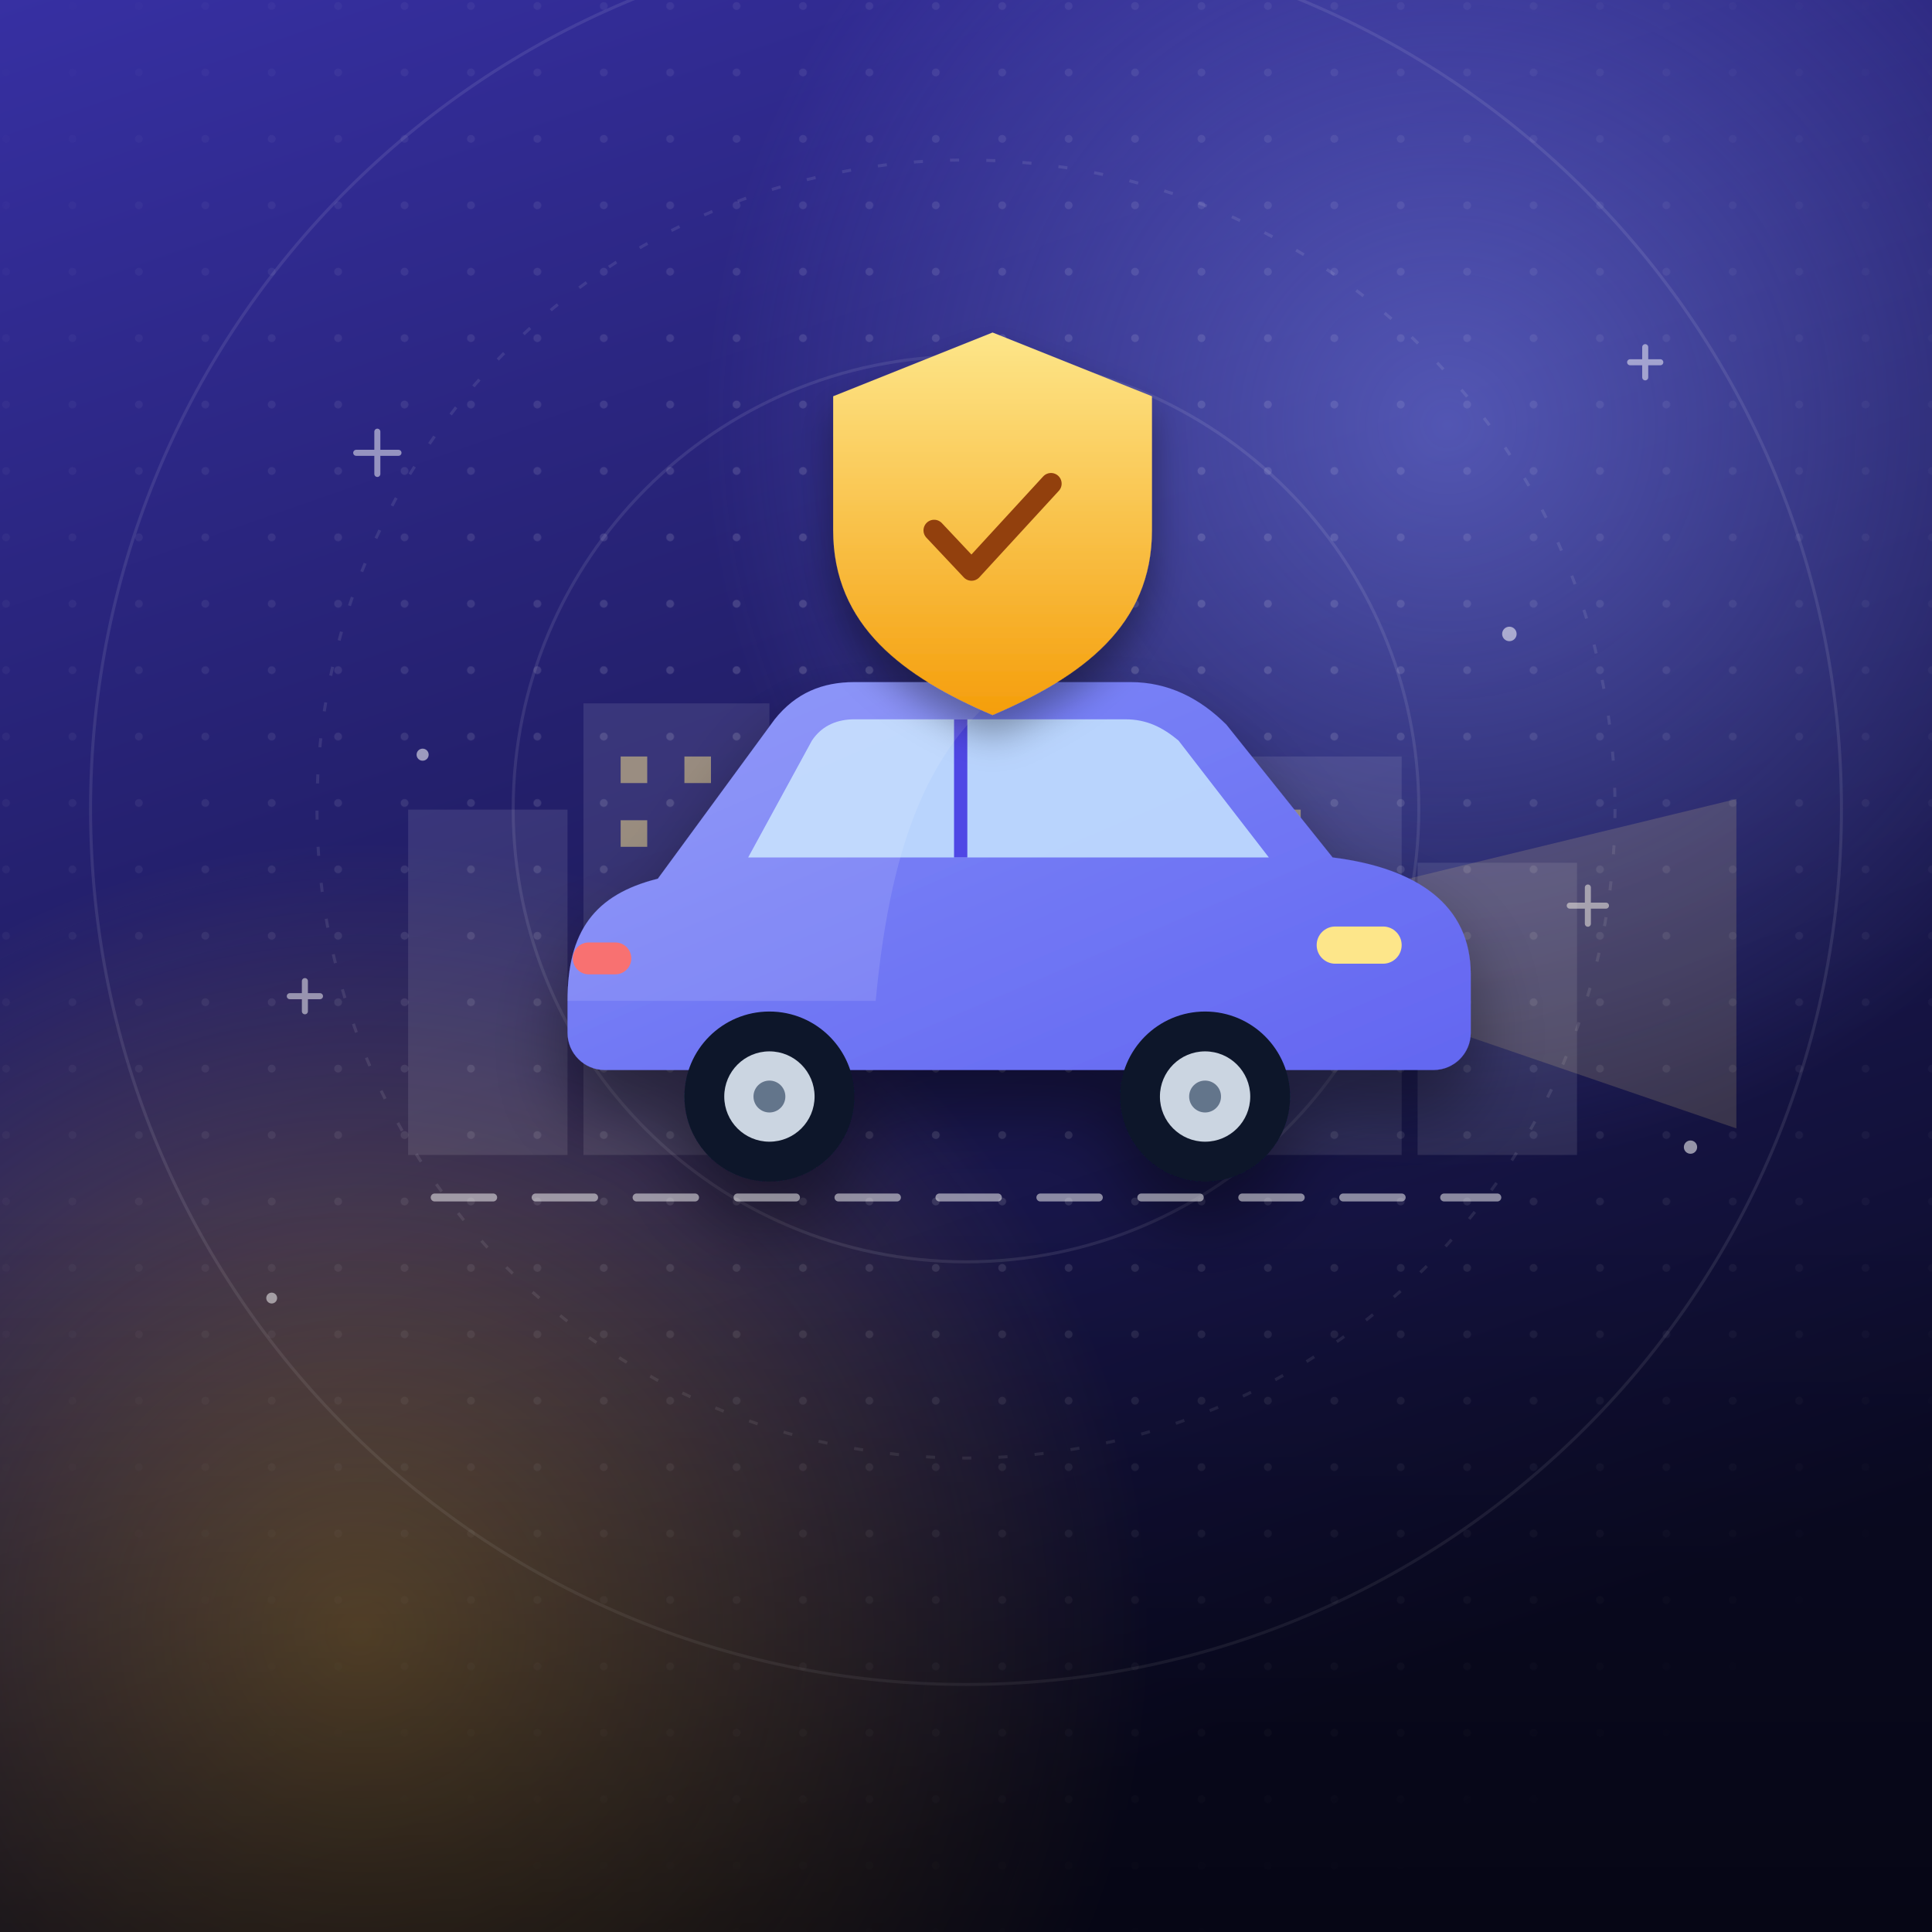
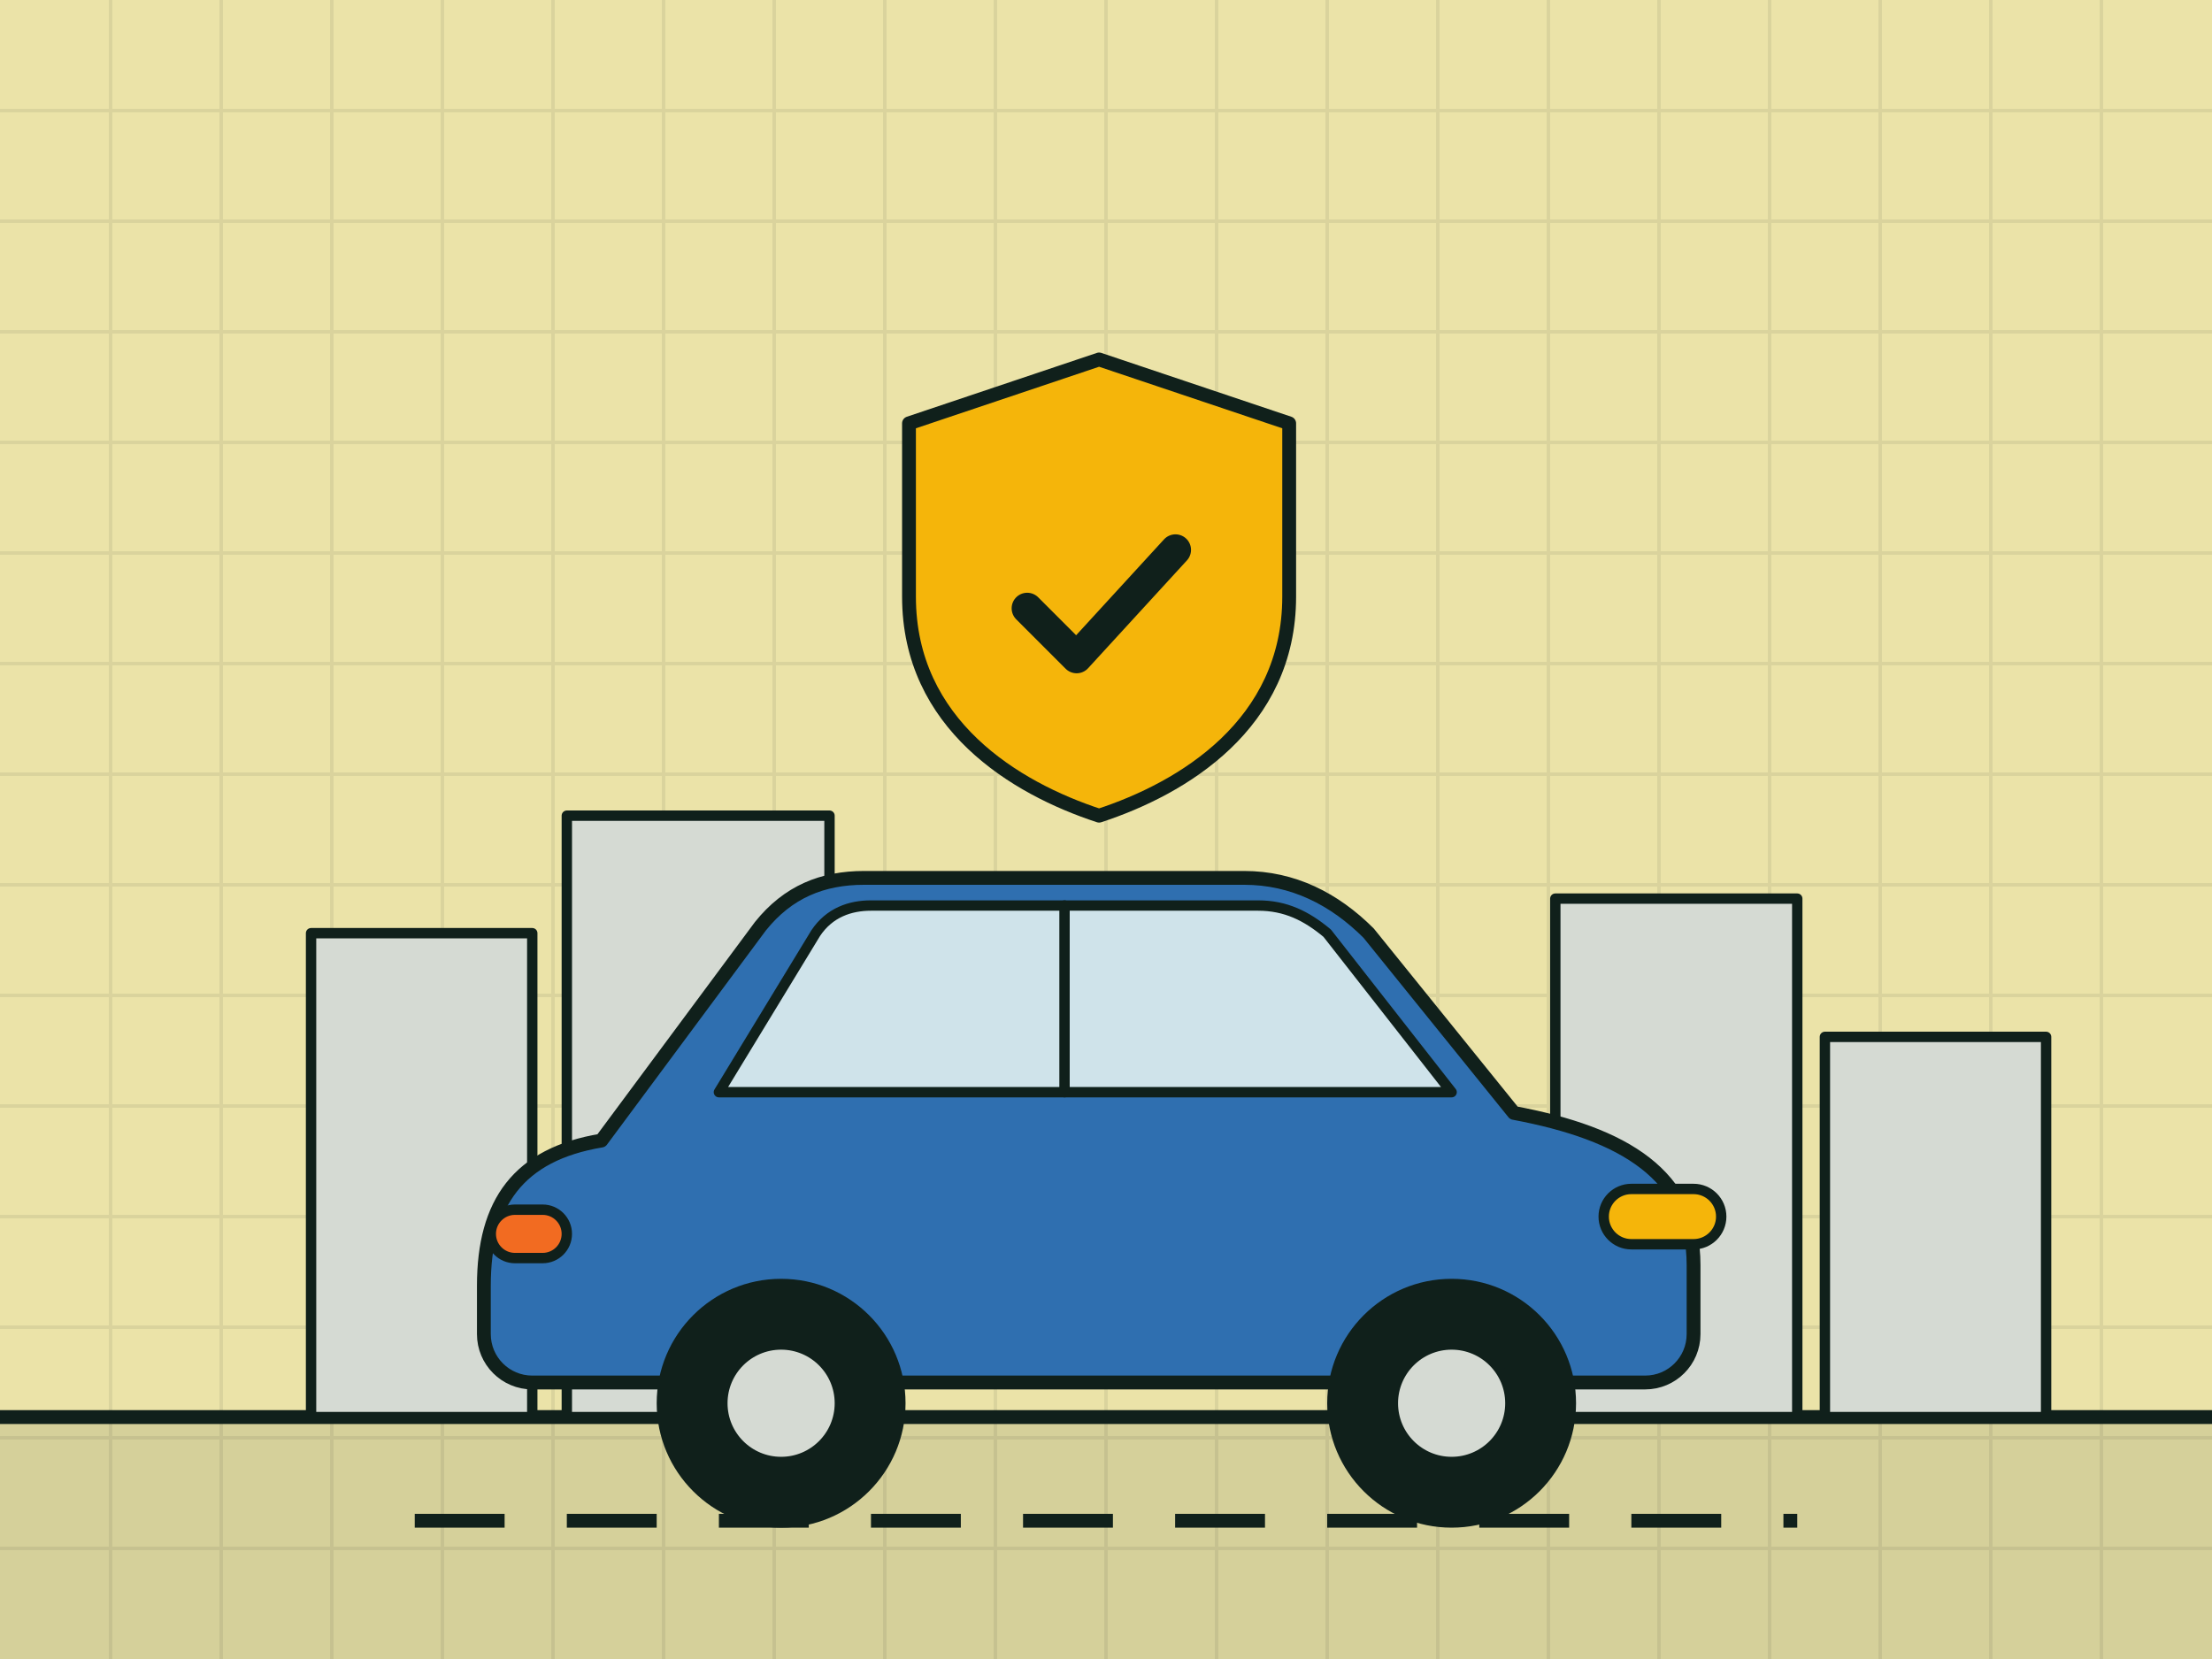
- <svg xmlns="http://www.w3.org/2000/svg" width="640" height="640" viewBox="0 0 640 640">
-   <defs>
-     <linearGradient id="bg" x1="0" y1="0" x2="0.35" y2="1">
-       <stop offset="0" stop-color="#3730A3" />
-       <stop offset="1" stop-color="#0B0B26" />
-     </linearGradient>
-     <radialGradient id="glowA">
-       <stop offset="0" stop-color="#818CF8" stop-opacity=".5" />
-       <stop offset="1" stop-color="#818CF8" stop-opacity="0" />
-     </radialGradient>
-     <radialGradient id="glowB">
-       <stop offset="0" stop-color="#FBBF24" stop-opacity=".38" />
-       <stop offset="1" stop-color="#FBBF24" stop-opacity="0" />
-     </radialGradient>
-     <pattern id="dots" width="22" height="22" patternUnits="userSpaceOnUse">
-       <circle cx="2" cy="2" r="1.3" fill="#fff" fill-opacity=".18" />
-     </pattern>
-     <radialGradient id="fade" cx=".5" cy=".4" r=".62">
-       <stop offset="0" stop-color="#fff" />
-       <stop offset="1" stop-color="#000" />
-     </radialGradient>
-     <mask id="dotmask">
-       <rect width="640" height="640" fill="url(#fade)" />
-     </mask>
-     <linearGradient id="glass" x1="0" y1="0" x2="1" y2="1">
-       <stop offset="0" stop-color="#fff" stop-opacity=".34" />
-       <stop offset="1" stop-color="#fff" stop-opacity=".09" />
-     </linearGradient>
-     <linearGradient id="paper" x1="0" y1="0" x2="0" y2="1">
-       <stop offset="0" stop-color="#FFFFFF" />
-       <stop offset="1" stop-color="#DDE6EF" />
-     </linearGradient>
-     <linearGradient id="acc" x1="0" y1="0" x2="1" y2="1">
-       <stop offset="0" stop-color="#818CF8" />
-       <stop offset="1" stop-color="#6366F1" />
-     </linearGradient>
-     <linearGradient id="warm" x1="0" y1="0" x2="0" y2="1">
-       <stop offset="0" stop-color="#FDE68A" />
-       <stop offset="1" stop-color="#F59E0B" />
-     </linearGradient>
-     <linearGradient id="ground" x1="0" y1="0" x2="0" y2="1">
-       <stop offset="0" stop-color="#000" stop-opacity="0" />
-       <stop offset="1" stop-color="#000" stop-opacity=".45" />
-     </linearGradient>
-     <filter id="sh" x="-30%" y="-30%" width="160%" height="175%">
-       <feDropShadow dx="0" dy="16" stdDeviation="14" flood-color="#000" flood-opacity=".42" />
-     </filter>
-     <filter id="sh2" x="-30%" y="-30%" width="160%" height="175%">
-       <feDropShadow dx="0" dy="8" stdDeviation="7" flood-color="#000" flood-opacity=".35" />
-     </filter>
-     <filter id="soft" x="-50%" y="-50%" width="200%" height="200%">
-       <feGaussianBlur stdDeviation="9" />
-     </filter>
-   </defs>
-   <rect width="640" height="640" fill="url(#bg)" />
-   <circle cx="480" cy="140" r="250" fill="url(#glowA)" />
-   <circle cx="120" cy="540" r="260" fill="url(#glowB)" />
-   <rect width="640" height="640" fill="url(#dots)" mask="url(#dotmask)" />
-   <g fill="none" stroke="#fff" stroke-opacity=".09">
-     <circle cx="320" cy="268" r="150" />
-     <circle cx="320" cy="268" r="215" stroke-dasharray="3 9" />
-     <circle cx="320" cy="268" r="290" />
+ <svg xmlns="http://www.w3.org/2000/svg" width="640" height="480" viewBox="0 0 640 480">
+   <rect width="640" height="480" fill="#EBE3A8" />
+   <path d="M32 0V480M64 0V480M96 0V480M128 0V480M160 0V480M192 0V480M224 0V480M256 0V480M288 0V480M320 0V480M352 0V480M384 0V480M416 0V480M448 0V480M480 0V480M512 0V480M544 0V480M576 0V480M608 0V480M0 32H640M0 64H640M0 96H640M0 128H640M0 160H640M0 192H640M0 224H640M0 256H640M0 288H640M0 320H640M0 352H640M0 384H640M0 416H640M0 448H640" stroke="#10201B" stroke-opacity=".08" stroke-width="1" fill="none" />
+   <rect y="410" width="640" height="70" fill="#10201B" fill-opacity=".1" />
+   <path d="M0 410H640" stroke="#10201B" stroke-width="4" stroke-linejoin="round" stroke-linecap="round" fill="none" />
+   <g fill="#D5DAD3" stroke="#10201B" stroke-width="3" stroke-linejoin="round" stroke-linecap="round">
+     <rect x="90" y="270" width="64" height="140" />
+     <rect x="164" y="236" width="76" height="174" />
+     <rect x="450" y="260" width="70" height="150" />
+     <rect x="528" y="300" width="64" height="110" />
  </g>
-   <g stroke="#fff" stroke-opacity=".5" stroke-width="2" stroke-linecap="round">
-     <path d="M118 150h14M125 143v14" />
-     <path d="M520 300h12M526 294v12" />
-     <path d="M540 120h10M545 115v10" />
-     <path d="M96 330h10M101 325v10" />
-   </g>
-   <g fill="#fff" fill-opacity=".55">
-     <circle cx="500" cy="210" r="2.4" />
-     <circle cx="140" cy="250" r="2" />
-     <circle cx="560" cy="380" r="2.2" />
-     <circle cx="90" cy="430" r="1.8" />
-   </g>
-   <g transform="translate(0 -30) translate(320 285) scale(.88) translate(-320 -285)">
-     <g fill="#fff" fill-opacity=".1">
-       <rect x="110" y="300" width="60" height="130" />
-       <rect x="176" y="260" width="70" height="170" />
-       <rect x="420" y="280" width="64" height="150" />
-       <rect x="490" y="320" width="60" height="110" />
-     </g>
-     <g fill="#FDE68A" fill-opacity=".5">
-       <rect x="190" y="280" width="10" height="10" />
-       <rect x="214" y="280" width="10" height="10" />
-       <rect x="190" y="304" width="10" height="10" />
-       <rect x="436" y="300" width="10" height="10" />
-       <rect x="460" y="324" width="10" height="10" />
-     </g>
-     <path d="M470 330 L610 296 V420 L470 372Z" fill="#FDE68A" fill-opacity=".16" />
-     <g filter="url(#sh)">
-       <path d="M170 372c0-26 10-40 34-46l44-60c8-10 18-14 30-14h104c14 0 26 6 36 16l40 50c32 4 52 18 52 44v22a14 14 0 0 1-14 14H184a14 14 0 0 1-14-14z" fill="url(#acc)" />
-       <path d="M262 274c4-6 10-8 16-8h102c8 0 14 3 20 8l34 44H238z" fill="#BFDBFE" fill-opacity=".92" />
-       <path d="M318 266v52" stroke="#4F46E5" stroke-width="5" />
-       <path d="M170 372c0-26 10-40 34-46l44-60c8-10 18-14 30-14h60c-30 22-46 56-52 120z" fill="#fff" fill-opacity=".12" />
-       <rect x="452" y="344" width="32" height="14" rx="7" fill="#FDE68A" />
-       <rect x="172" y="350" width="22" height="12" rx="6" fill="#F87171" />
-       <circle cx="246" cy="408" r="32" fill="#0F172A" />
-       <circle cx="246" cy="408" r="17" fill="#CBD5E1" />
-       <circle cx="246" cy="408" r="6" fill="#64748B" />
-       <circle cx="410" cy="408" r="32" fill="#0F172A" />
-       <circle cx="410" cy="408" r="17" fill="#CBD5E1" />
-       <circle cx="410" cy="408" r="6" fill="#64748B" />
-     </g>
-     <g filter="url(#sh2)">
-       <path d="M330 120.4 L390 144.4 V194.8 C390 230.8 363.6 250 330 264.4 C296.4 250 270 230.8 270 194.8 V144.4 Z" fill="url(#warm)" />
-       <path d="M308 194.88 l14.08 14.96 l29.92 -32.56" fill="none" stroke="#92400E" stroke-width="8" stroke-linecap="round" stroke-linejoin="round" />
-     </g>
-     <path d="M120 446h400" stroke="#fff" stroke-opacity=".5" stroke-width="3" stroke-dasharray="22 16" stroke-linecap="round" />
-   </g>
-   <rect y="400" width="640" height="240" fill="url(#ground)" />
+   <path d="M120 440h400" stroke="#10201B" stroke-width="4" stroke-dasharray="26 18" fill="none" />
+   <path d="M140 372c0-24 10-38 34-42l46-62c8-10 18-14 30-14h110c14 0 26 6 36 16l42 52c32 6 52 18 52 44v20a14 14 0 0 1-14 14H154a14 14 0 0 1-14-14z" fill="#2F6FB0" stroke="#10201B" stroke-width="4" stroke-linejoin="round" stroke-linecap="round" />
+   <path d="M236 270c4-6 10-8 16-8h112c8 0 14 3 20 8l36 46H208z" fill="#CFE3EA" stroke="#10201B" stroke-width="3" stroke-linejoin="round" stroke-linecap="round" />
+   <path d="M308 262v54" stroke="#10201B" stroke-width="3" stroke-linejoin="round" stroke-linecap="round" fill="none" />
+   <rect x="464" y="344" width="34" height="16" rx="8" fill="#F5B50A" stroke="#10201B" stroke-width="3" stroke-linejoin="round" stroke-linecap="round" />
+   <rect x="142" y="350" width="22" height="14" rx="7" fill="#F26B21" stroke="#10201B" stroke-width="3" stroke-linejoin="round" stroke-linecap="round" />
+   <circle cx="226" cy="406" r="36" fill="#10201B" />
+   <circle cx="226" cy="406" r="17" fill="#D5DAD3" stroke="#10201B" stroke-width="3" stroke-linejoin="round" stroke-linecap="round" />
+   <circle cx="420" cy="406" r="36" fill="#10201B" />
+   <circle cx="420" cy="406" r="17" fill="#D5DAD3" stroke="#10201B" stroke-width="3" stroke-linejoin="round" stroke-linecap="round" />
+   <path d="M318 104L373 122.48V172.64C373 209.6 342.2 228.08 318 236C293.8 228.08 263 209.6 263 172.64V122.48Z" fill="#F5B50A" stroke="#10201B" stroke-width="4" stroke-linejoin="round" stroke-linecap="round" />
+   <path d="M297.2 176 l14.3 14.3 l28.6 -31.2" fill="none" stroke="#10201B" stroke-width="9" stroke-linecap="round" stroke-linejoin="round" />
</svg>
